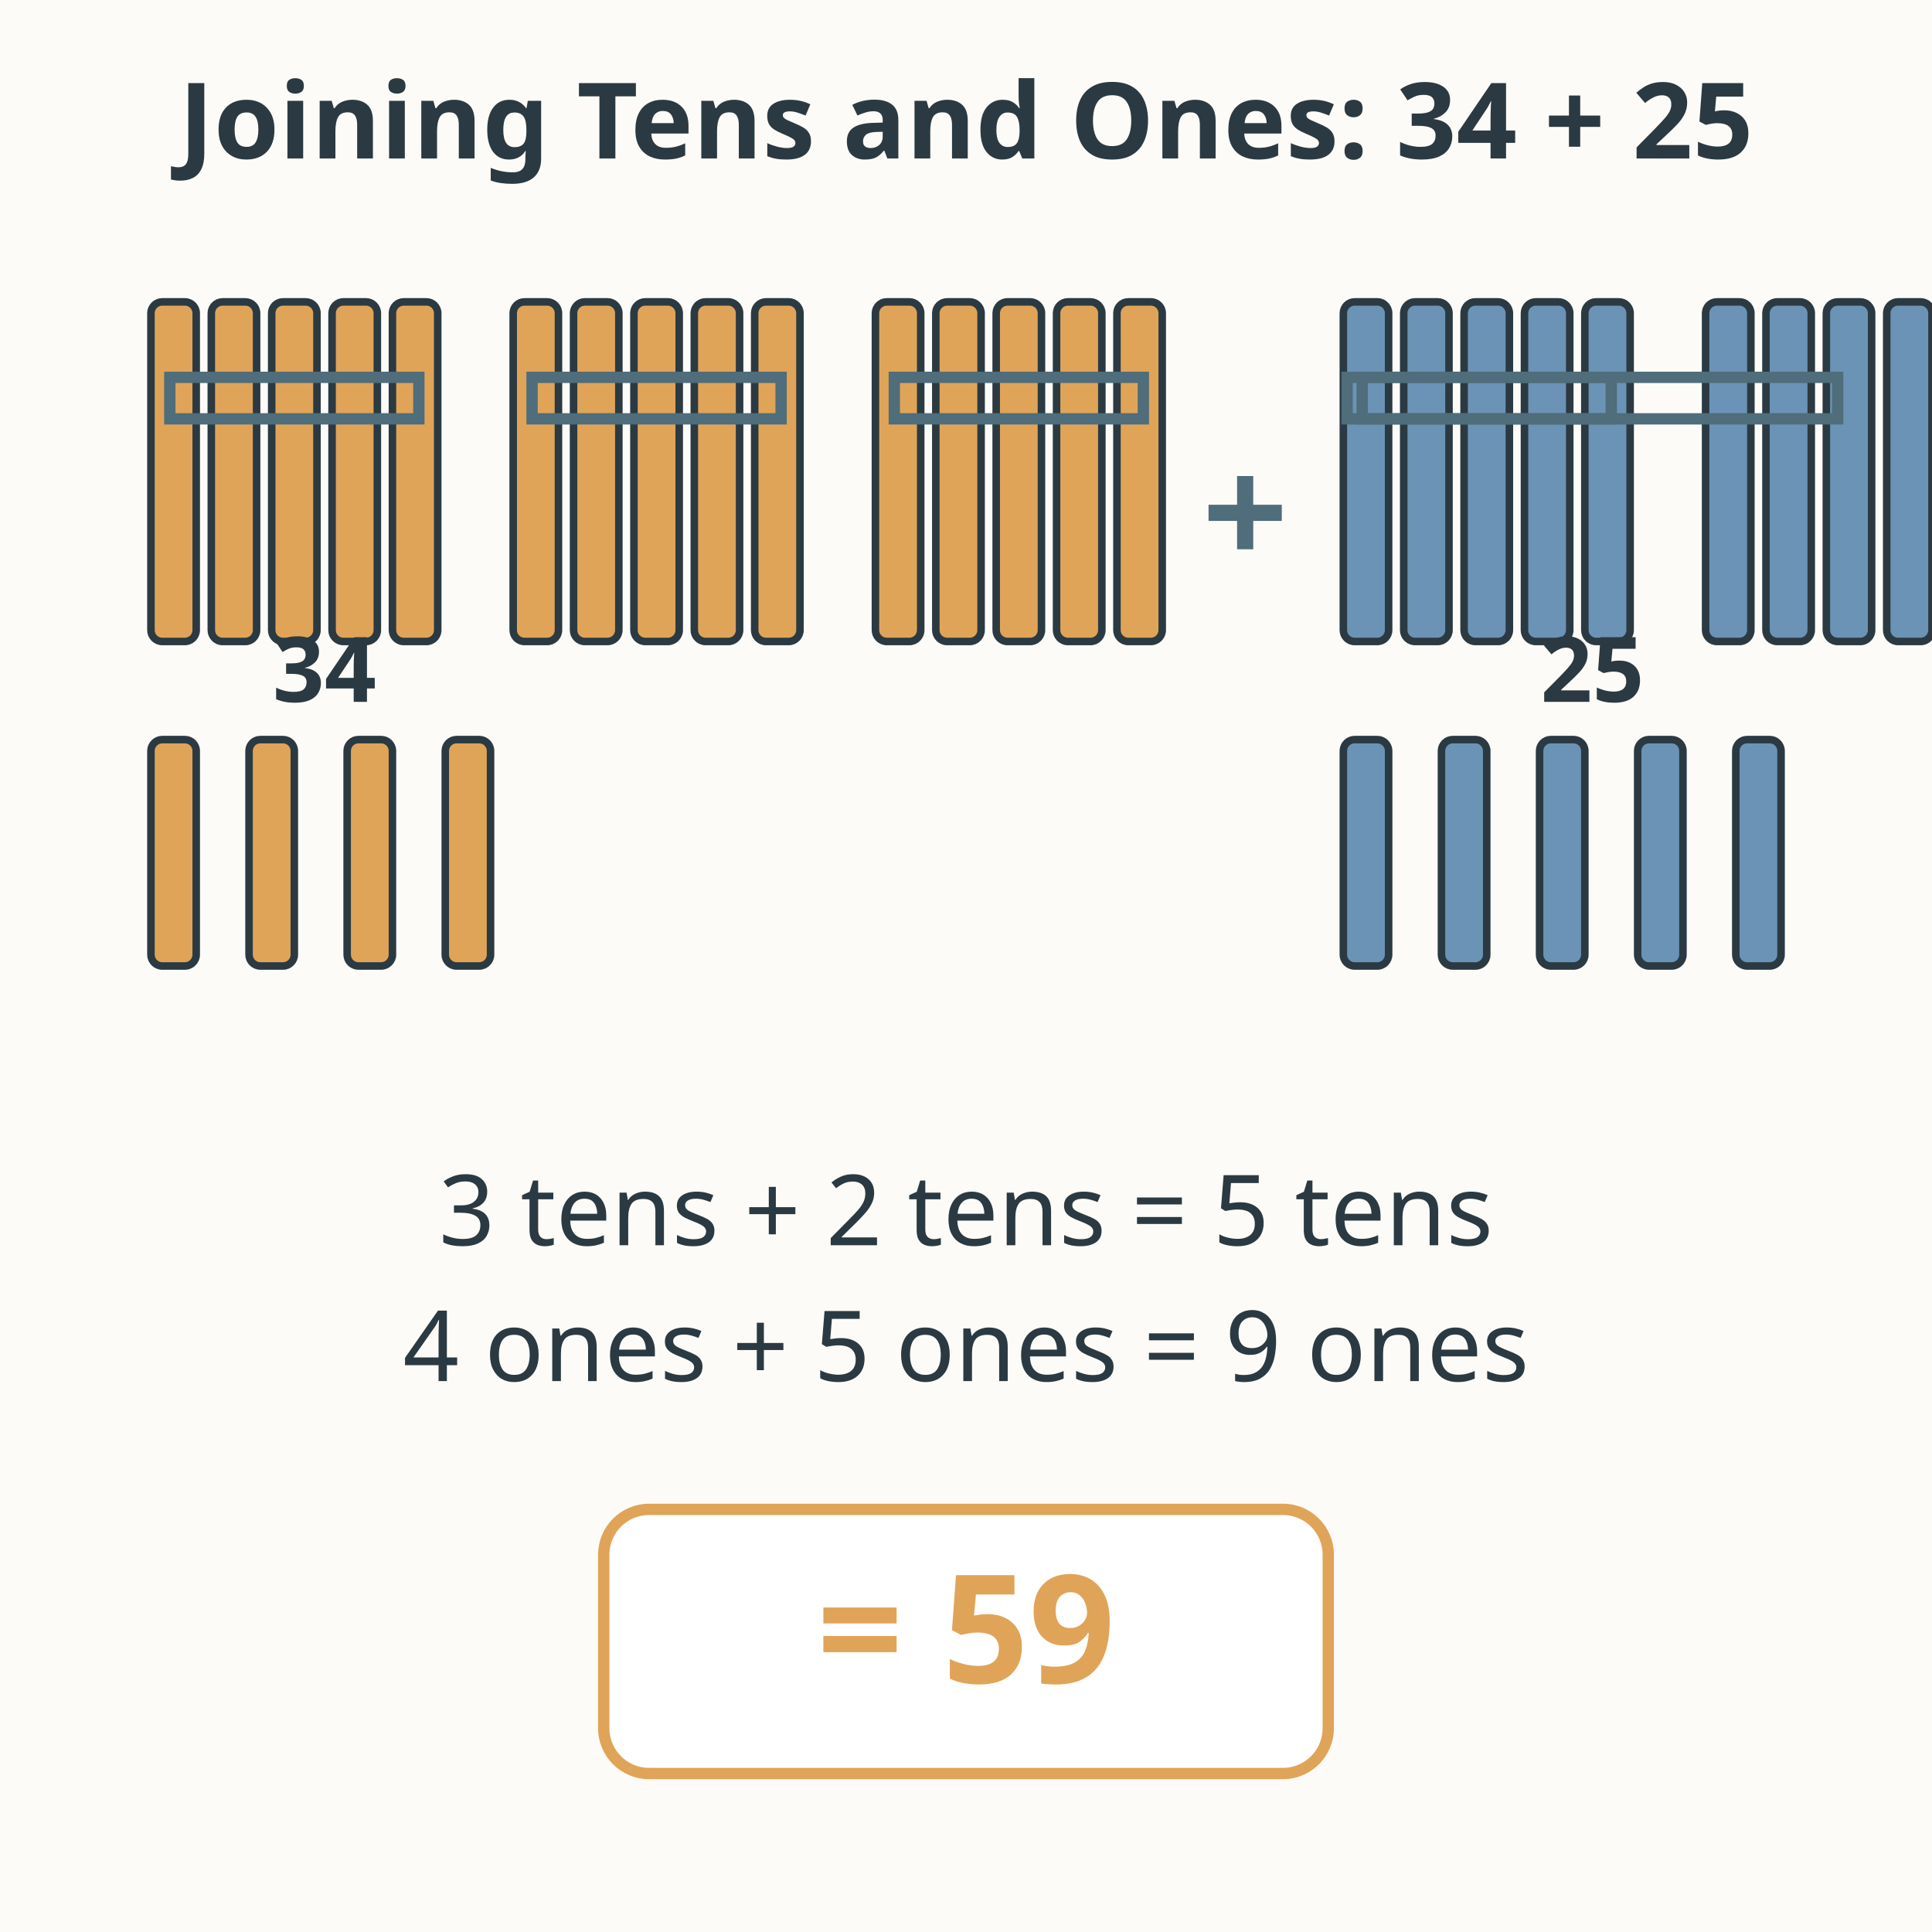
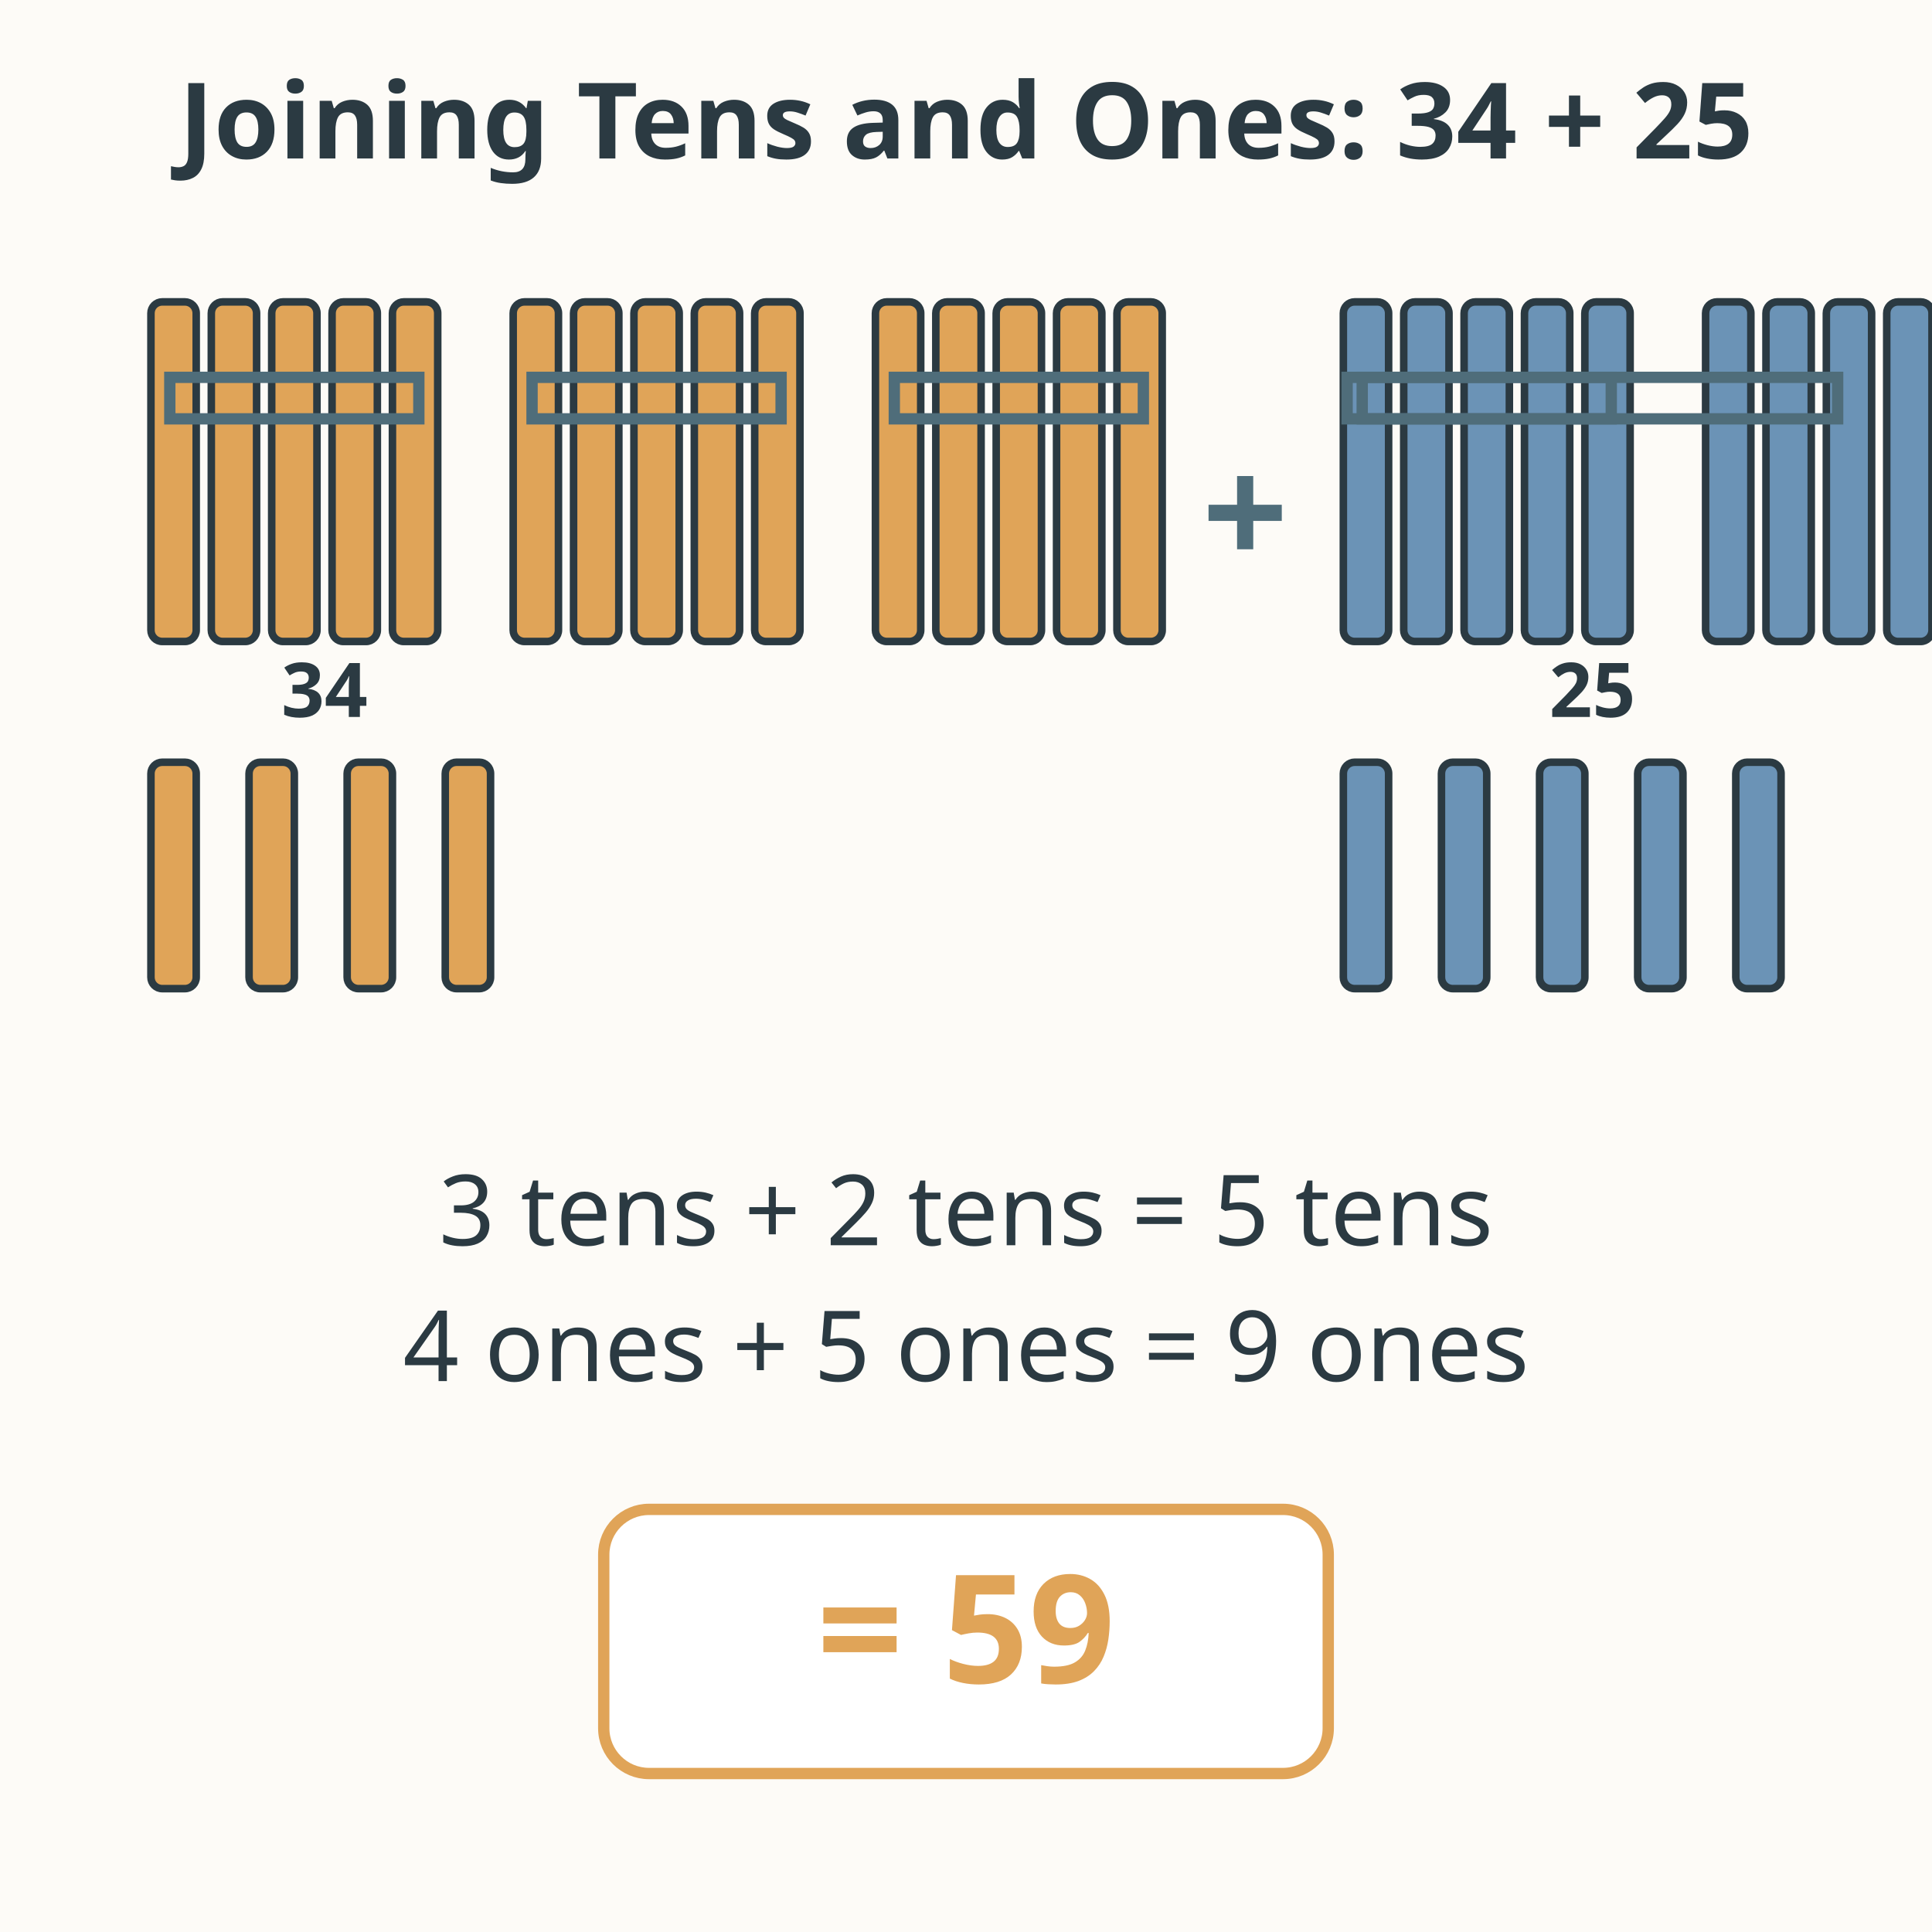
<svg xmlns="http://www.w3.org/2000/svg" viewBox="0 0 512 512" role="img" aria-labelledby="title-L-02-005-04-adding-tens-and-ones desc-L-02-005-04-adding-tens-and-ones">
  <rect width="512" height="512" fill="#fdfbf7" />
  <text x="256" y="42" text-anchor="middle" font-family="sans-serif" font-size="28" font-weight="bold" fill="#2b3a42">Joining Tens and Ones: 34 + 25</text>
  <g fill="#e0a458" stroke="#2b3a42" stroke-width="2">
    <rect x="40" y="80" width="12" height="90" rx="3" />
    <rect x="56" y="80" width="12" height="90" rx="3" />
    <rect x="72" y="80" width="12" height="90" rx="3" />
    <rect x="88" y="80" width="12" height="90" rx="3" />
    <rect x="104" y="80" width="12" height="90" rx="3" />
    <rect x="45" y="100" width="66" height="11" fill="none" stroke="#4f6d7a" stroke-width="3" />
    <rect x="136" y="80" width="12" height="90" rx="3" />
    <rect x="152" y="80" width="12" height="90" rx="3" />
    <rect x="168" y="80" width="12" height="90" rx="3" />
    <rect x="184" y="80" width="12" height="90" rx="3" />
    <rect x="200" y="80" width="12" height="90" rx="3" />
    <rect x="141" y="100" width="66" height="11" fill="none" stroke="#4f6d7a" stroke-width="3" />
    <rect x="232" y="80" width="12" height="90" rx="3" />
    <rect x="248" y="80" width="12" height="90" rx="3" />
    <rect x="264" y="80" width="12" height="90" rx="3" />
    <rect x="280" y="80" width="12" height="90" rx="3" />
    <rect x="296" y="80" width="12" height="90" rx="3" />
    <rect x="237" y="100" width="66" height="11" fill="none" stroke="#4f6d7a" stroke-width="3" />
  </g>
  <g fill="#e0a458" stroke="#2b3a42" stroke-width="2">
-     <rect x="40" y="196" width="12" height="60" rx="3" />
-     <rect x="66" y="196" width="12" height="60" rx="3" />
-     <rect x="92" y="196" width="12" height="60" rx="3" />
-     <rect x="118" y="196" width="12" height="60" rx="3" />
+     <rect x="40" y="202" width="12" height="60" rx="3" />
+     <rect x="66" y="202" width="12" height="60" rx="3" />
+     <rect x="92" y="202" width="12" height="60" rx="3" />
+     <rect x="118" y="202" width="12" height="60" rx="3" />
  </g>
-   <text x="86" y="186" text-anchor="middle" font-family="sans-serif" font-size="24" font-weight="bold" fill="#2b3a42">34</text>
+   <text x="86" y="190" text-anchor="middle" font-family="sans-serif" font-size="20" font-weight="bold" fill="#2b3a42">34</text>
  <text x="330" y="150" text-anchor="middle" font-family="sans-serif" font-size="40" font-weight="bold" fill="#4f6d7a">+</text>
  <g fill="#6b93b6" stroke="#2b3a42" stroke-width="2">
    <rect x="356" y="80" width="12" height="90" rx="3" />
    <rect x="372" y="80" width="12" height="90" rx="3" />
    <rect x="388" y="80" width="12" height="90" rx="3" />
    <rect x="404" y="80" width="12" height="90" rx="3" />
    <rect x="420" y="80" width="12" height="90" rx="3" />
    <rect x="361" y="100" width="66" height="11" fill="none" stroke="#4f6d7a" stroke-width="3" />
    <rect x="452" y="80" width="12" height="90" rx="3" />
    <rect x="468" y="80" width="12" height="90" rx="3" />
    <rect x="484" y="80" width="12" height="90" rx="3" />
    <rect x="500" y="80" width="12" height="90" rx="3" />
    <rect x="357" y="100" width="130" height="11" fill="none" stroke="#4f6d7a" stroke-width="3" />
  </g>
  <g fill="#6b93b6" stroke="#2b3a42" stroke-width="2">
-     <rect x="356" y="196" width="12" height="60" rx="3" />
-     <rect x="382" y="196" width="12" height="60" rx="3" />
-     <rect x="408" y="196" width="12" height="60" rx="3" />
-     <rect x="434" y="196" width="12" height="60" rx="3" />
-     <rect x="460" y="196" width="12" height="60" rx="3" />
+     <rect x="356" y="202" width="12" height="60" rx="3" />
+     <rect x="382" y="202" width="12" height="60" rx="3" />
+     <rect x="408" y="202" width="12" height="60" rx="3" />
+     <rect x="434" y="202" width="12" height="60" rx="3" />
+     <rect x="460" y="202" width="12" height="60" rx="3" />
  </g>
-   <text x="422" y="186" text-anchor="middle" font-family="sans-serif" font-size="24" font-weight="bold" fill="#2b3a42">25</text>
+   <text x="422" y="190" text-anchor="middle" font-family="sans-serif" font-size="20" font-weight="bold" fill="#2b3a42">25</text>
  <text x="256" y="330" text-anchor="middle" font-family="sans-serif" font-size="26" fill="#2b3a42">3 tens + 2 tens = 5 tens</text>
  <text x="256" y="366" text-anchor="middle" font-family="sans-serif" font-size="26" fill="#2b3a42">4 ones + 5 ones = 9 ones</text>
  <rect x="160" y="400" width="192" height="70" rx="12" fill="#ffffff" stroke="#e0a458" stroke-width="3" />
  <text x="256" y="446" text-anchor="middle" font-family="sans-serif" font-size="40" font-weight="bold" fill="#e0a458">= 59</text>
</svg>
